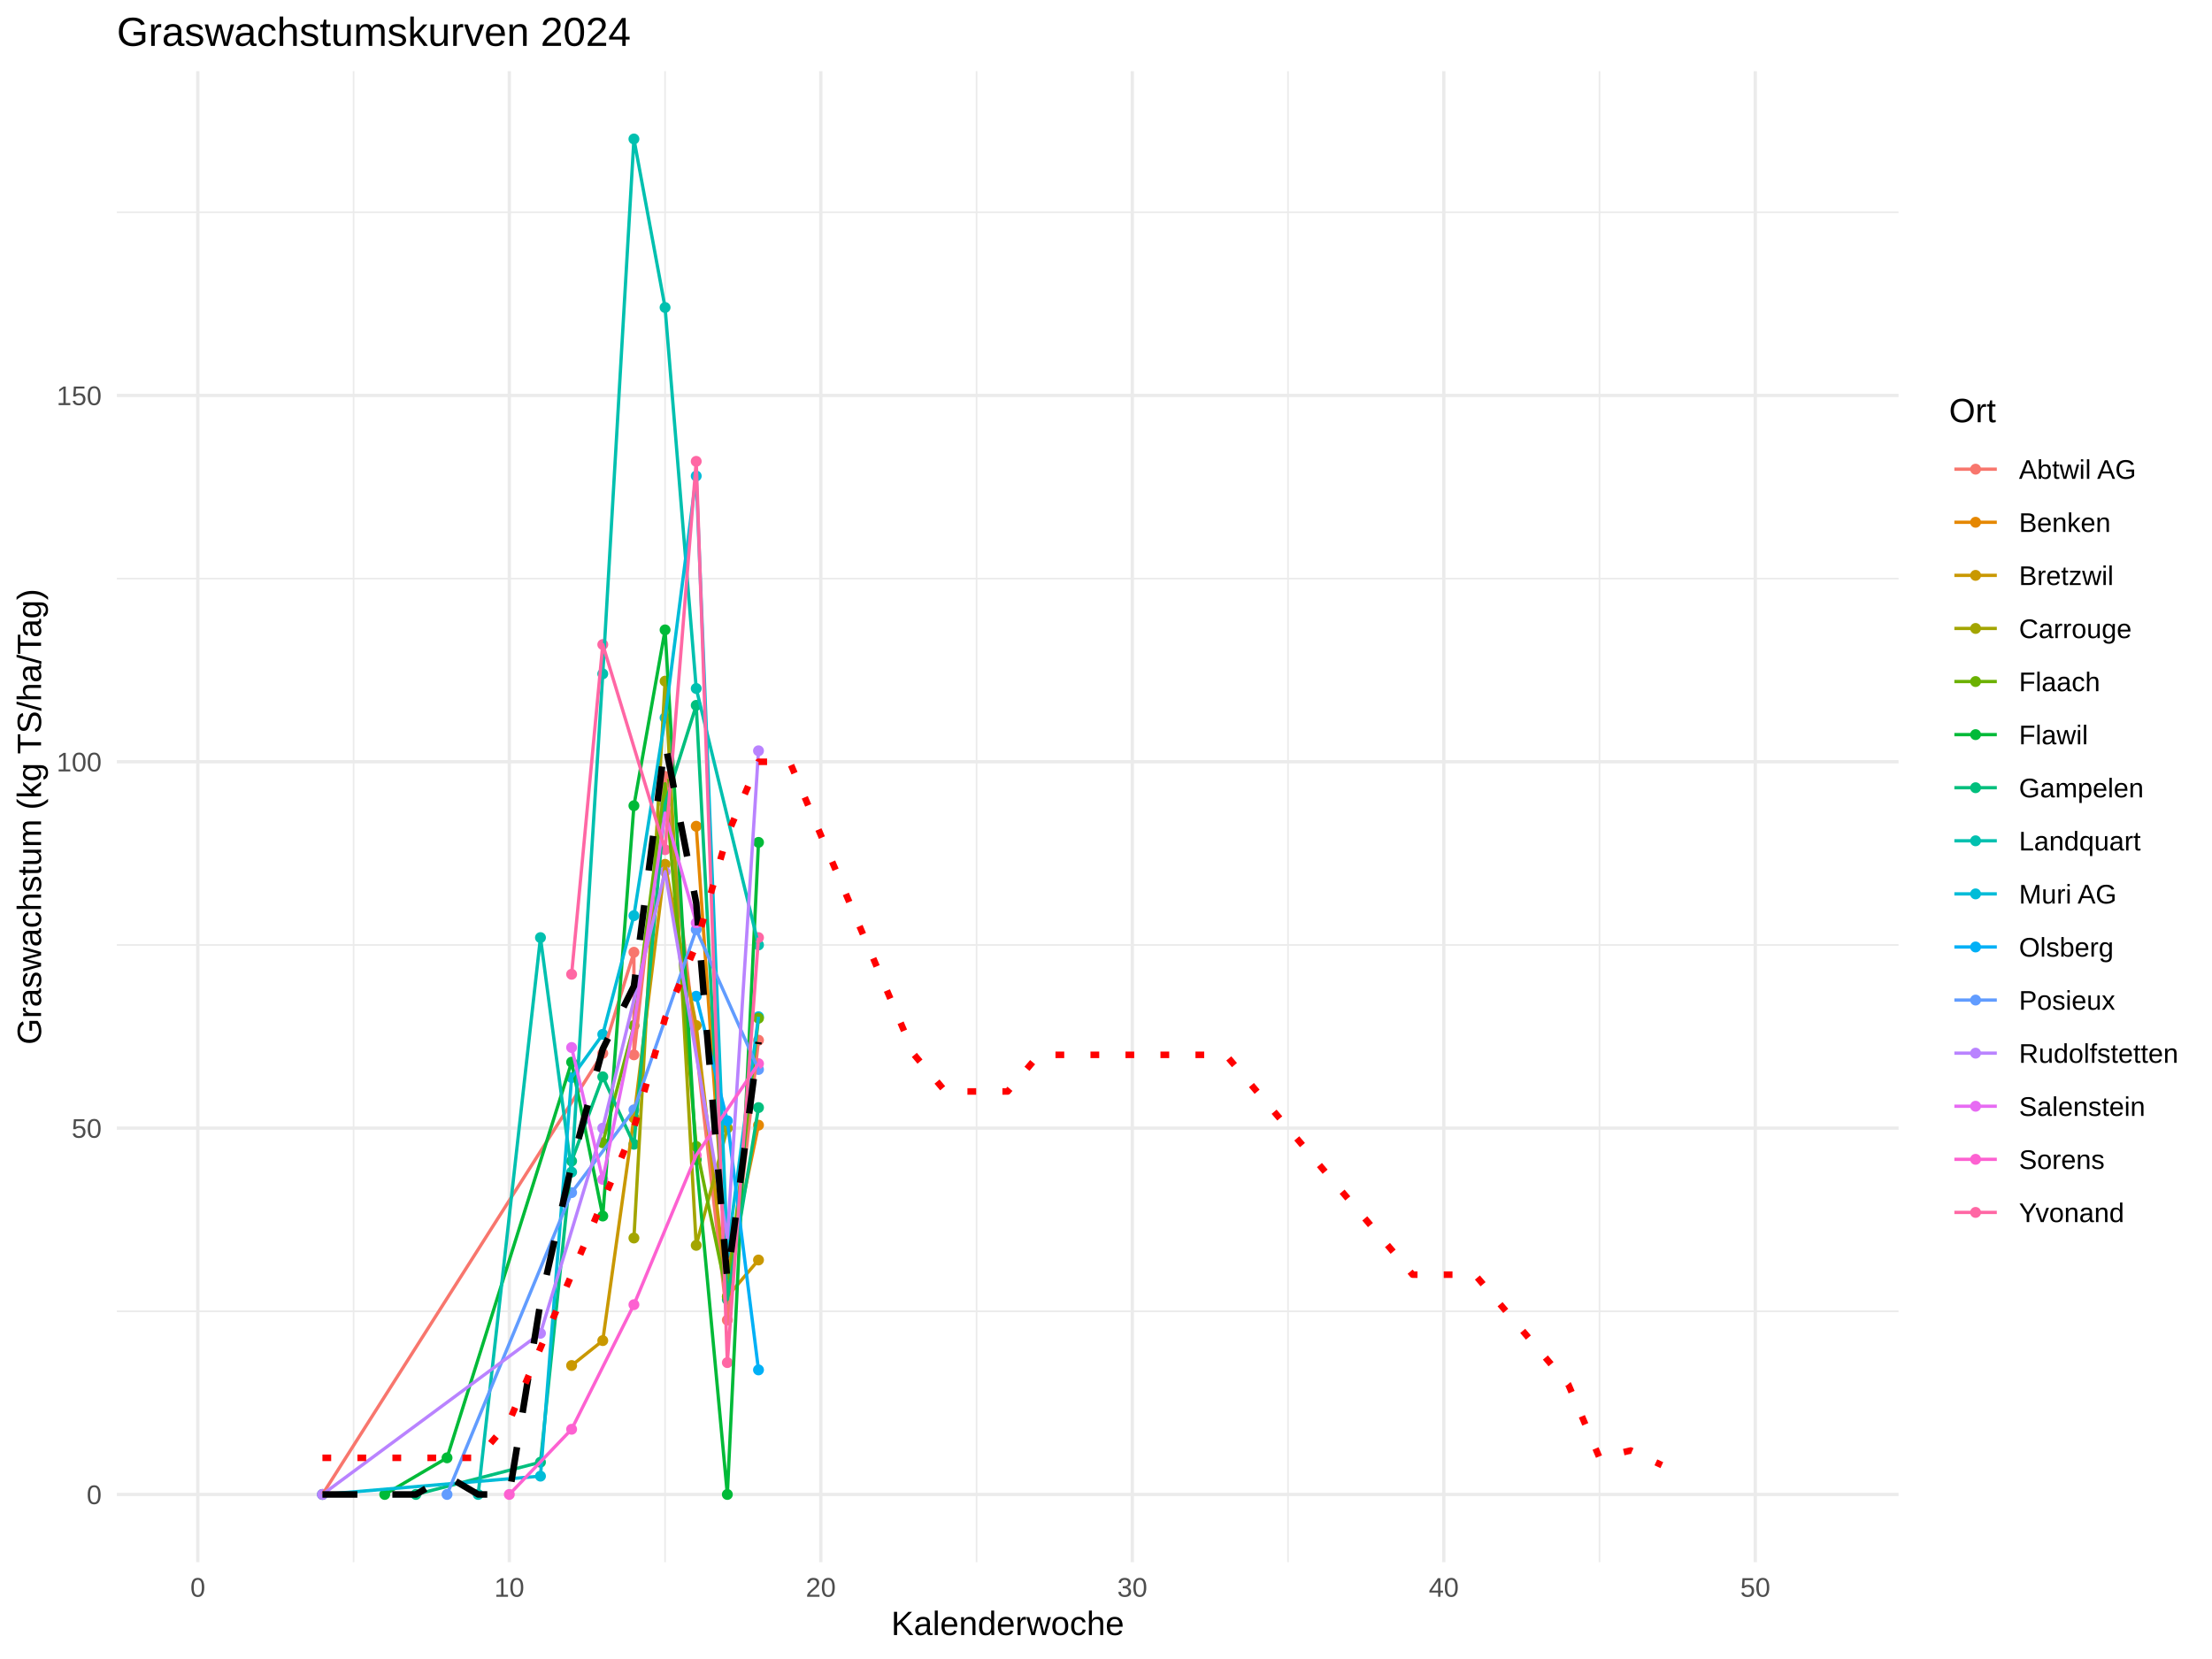
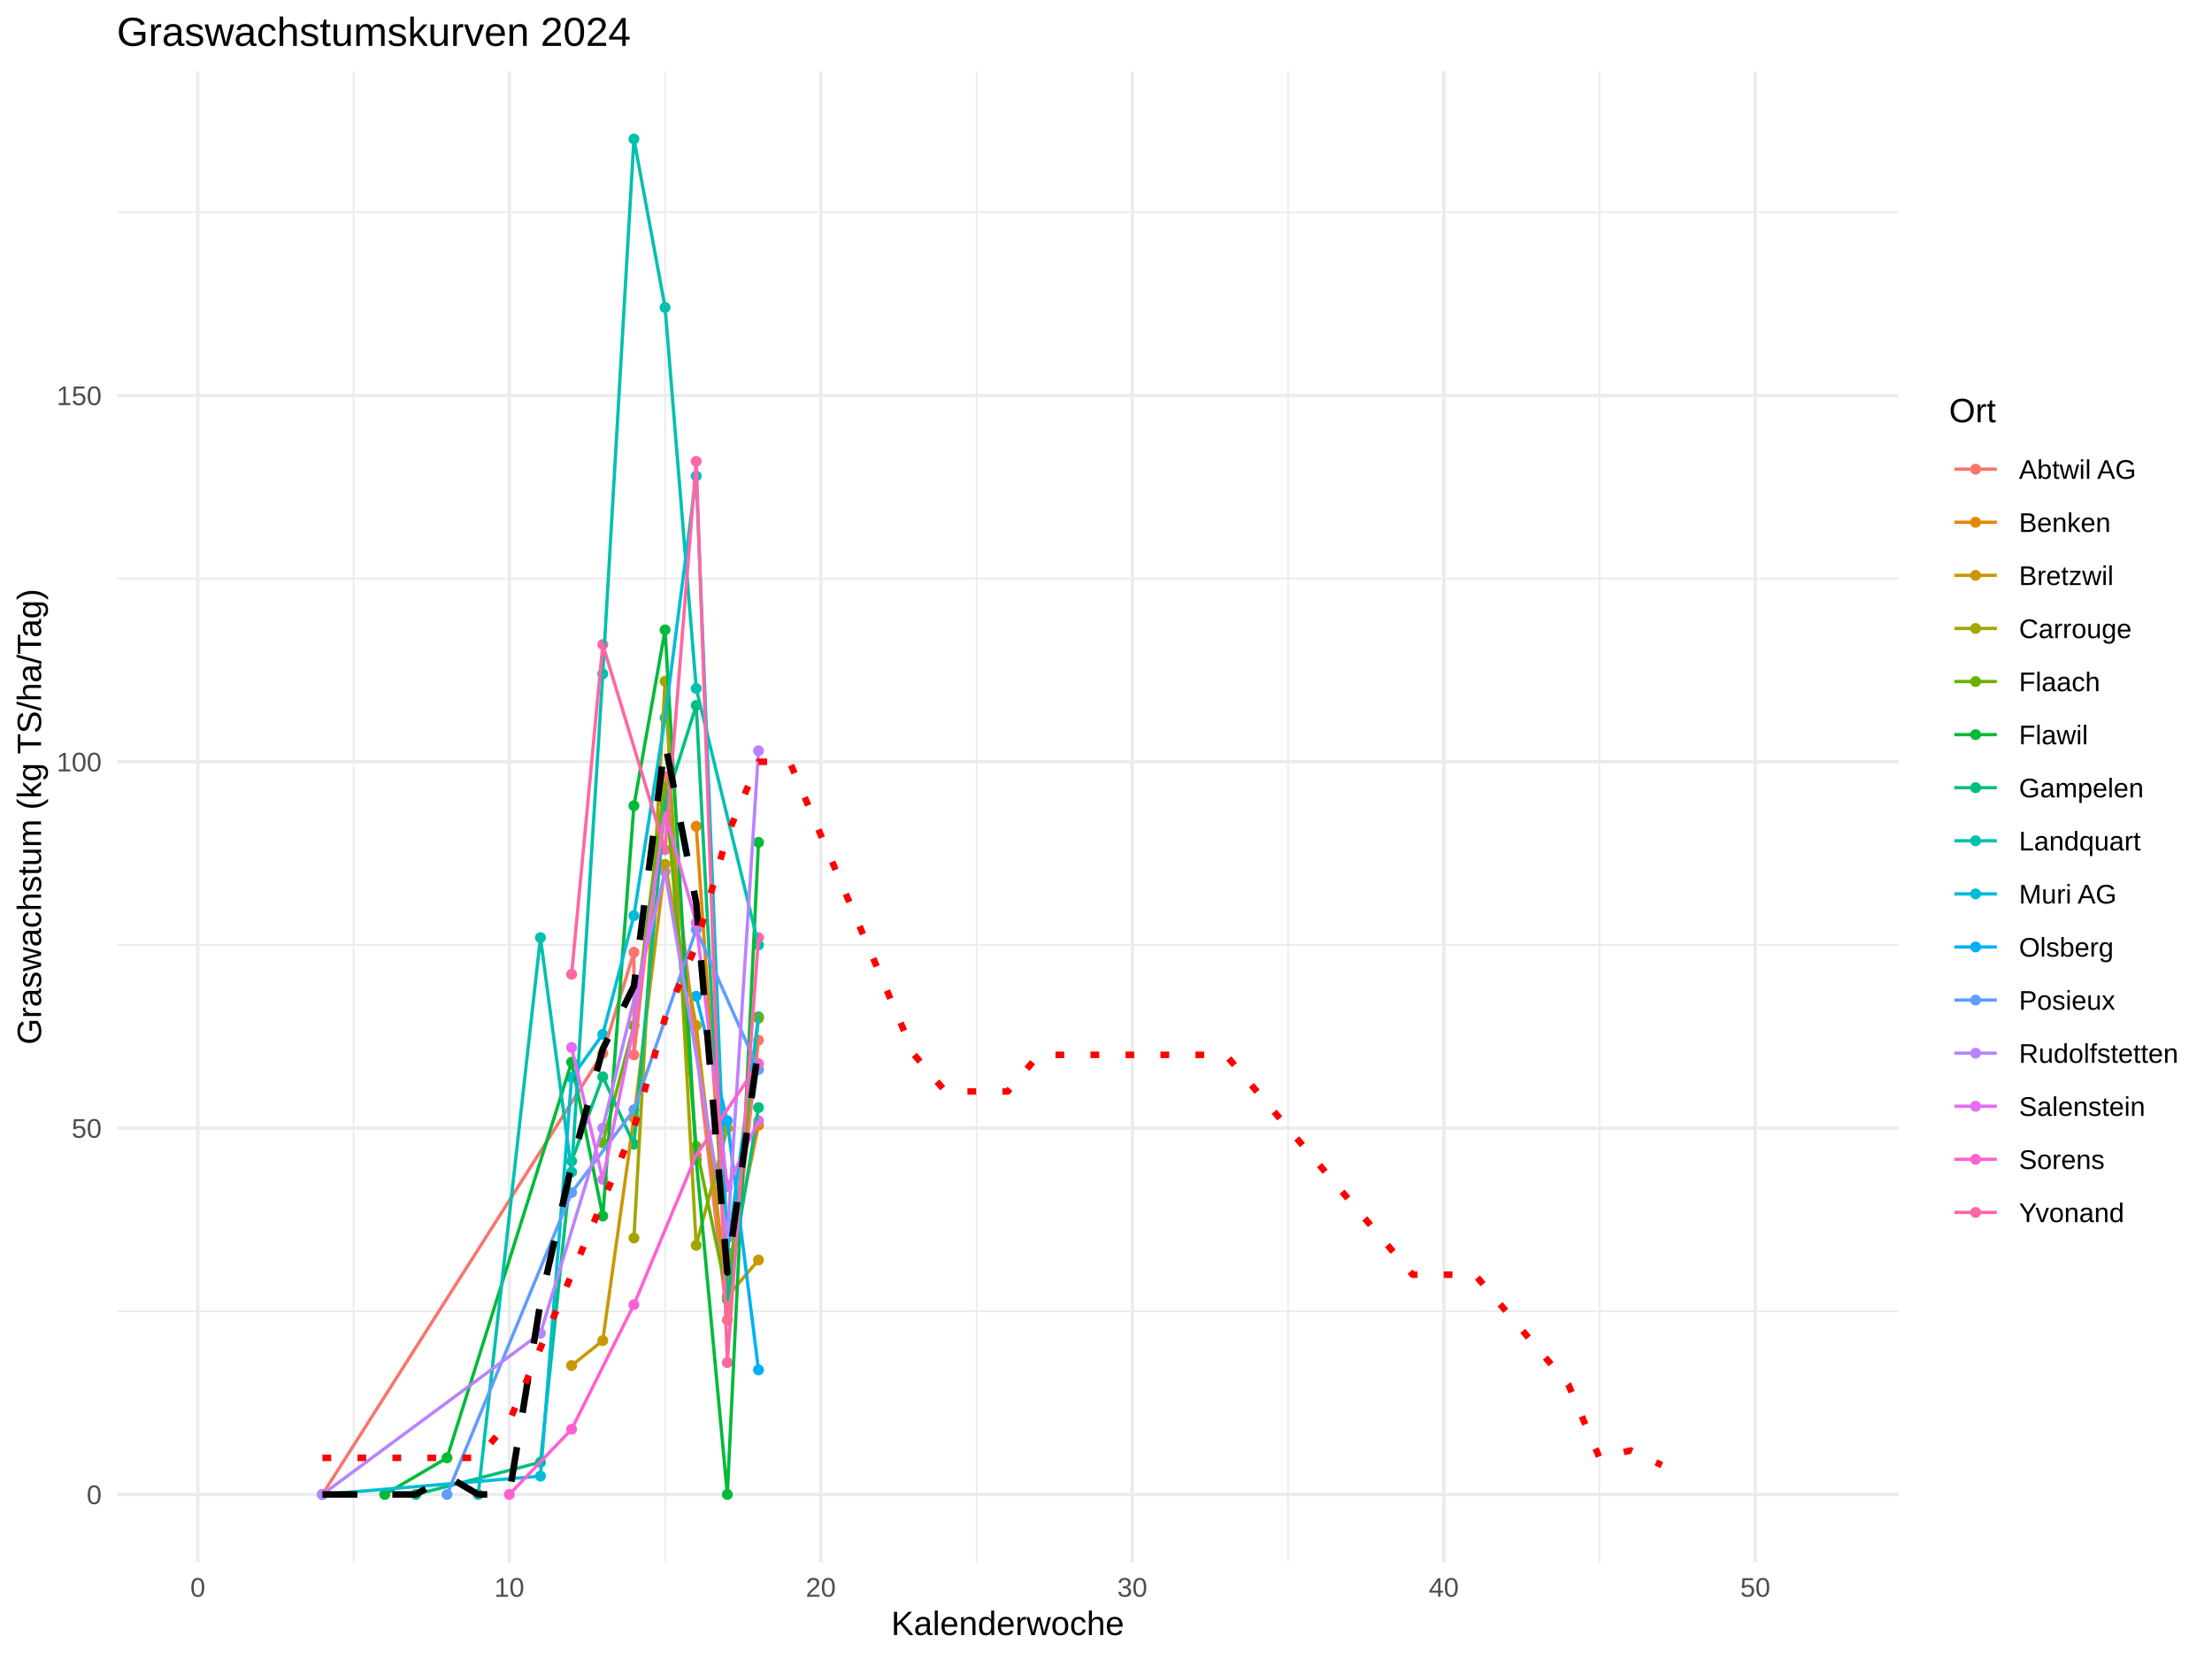
<svg xmlns="http://www.w3.org/2000/svg" class="svglite" width="720.00pt" height="540.00pt" viewBox="0 0 720.00 540.00">
  <defs>
    <style type="text/css">
    .svglite line, .svglite polyline, .svglite polygon, .svglite path, .svglite rect, .svglite circle {
      fill: none;
      stroke: #000000;
      stroke-linecap: round;
      stroke-linejoin: round;
      stroke-miterlimit: 10.00;
    }
    .svglite text {
      white-space: pre;
    }
  </style>
  </defs>
  <rect width="100%" height="100%" style="stroke: none; fill: none;" />
  <defs>
    <clipPath id="cpMC4wMHw3MjAuMDB8MC4wMHw1NDAuMDA=">
      <rect x="0.00" y="0.00" width="720.00" height="540.00" />
    </clipPath>
  </defs>
  <g clip-path="url(#cpMC4wMHw3MjAuMDB8MC4wMHw1NDAuMDA=)">
</g>
  <defs>
    <clipPath id="cpMzguMDN8NjE3Ljk3fDIzLjE4fDUwOC41MA==">
      <rect x="38.03" y="23.18" width="579.94" height="485.33" />
    </clipPath>
  </defs>
  <g clip-path="url(#cpMzguMDN8NjE3Ljk3fDIzLjE4fDUwOC41MA==)">
    <polyline points="38.03,426.82 617.97,426.82 " style="stroke-width: 0.53; stroke: #EBEBEB; stroke-linecap: butt;" />
    <polyline points="38.03,307.58 617.97,307.58 " style="stroke-width: 0.53; stroke: #EBEBEB; stroke-linecap: butt;" />
    <polyline points="38.03,188.33 617.97,188.33 " style="stroke-width: 0.53; stroke: #EBEBEB; stroke-linecap: butt;" />
    <polyline points="38.03,69.09 617.97,69.09 " style="stroke-width: 0.53; stroke: #EBEBEB; stroke-linecap: butt;" />
    <polyline points="115.09,508.50 115.09,23.18 " style="stroke-width: 0.53; stroke: #EBEBEB; stroke-linecap: butt;" />
    <polyline points="216.48,508.50 216.48,23.18 " style="stroke-width: 0.53; stroke: #EBEBEB; stroke-linecap: butt;" />
    <polyline points="317.87,508.50 317.87,23.18 " style="stroke-width: 0.53; stroke: #EBEBEB; stroke-linecap: butt;" />
    <polyline points="419.25,508.50 419.25,23.18 " style="stroke-width: 0.53; stroke: #EBEBEB; stroke-linecap: butt;" />
    <polyline points="520.64,508.50 520.64,23.18 " style="stroke-width: 0.53; stroke: #EBEBEB; stroke-linecap: butt;" />
    <polyline points="38.03,486.44 617.97,486.44 " style="stroke-width: 1.07; stroke: #EBEBEB; stroke-linecap: butt;" />
    <polyline points="38.03,367.20 617.97,367.20 " style="stroke-width: 1.07; stroke: #EBEBEB; stroke-linecap: butt;" />
    <polyline points="38.03,247.95 617.97,247.95 " style="stroke-width: 1.07; stroke: #EBEBEB; stroke-linecap: butt;" />
    <polyline points="38.03,128.71 617.97,128.71 " style="stroke-width: 1.07; stroke: #EBEBEB; stroke-linecap: butt;" />
    <polyline points="64.39,508.50 64.39,23.18 " style="stroke-width: 1.07; stroke: #EBEBEB; stroke-linecap: butt;" />
    <polyline points="165.78,508.50 165.78,23.18 " style="stroke-width: 1.07; stroke: #EBEBEB; stroke-linecap: butt;" />
    <polyline points="267.17,508.50 267.17,23.18 " style="stroke-width: 1.07; stroke: #EBEBEB; stroke-linecap: butt;" />
    <polyline points="368.56,508.50 368.56,23.18 " style="stroke-width: 1.07; stroke: #EBEBEB; stroke-linecap: butt;" />
    <polyline points="469.95,508.50 469.95,23.18 " style="stroke-width: 1.07; stroke: #EBEBEB; stroke-linecap: butt;" />
    <polyline points="571.34,508.50 571.34,23.18 " style="stroke-width: 1.07; stroke: #EBEBEB; stroke-linecap: butt;" />
    <circle cx="206.34" cy="309.96" r="1.42" style="stroke-width: 0.71; stroke: #F8766D; fill: #F8766D;" />
    <circle cx="196.20" cy="342.87" r="1.42" style="stroke-width: 0.71; stroke: #F8766D; fill: #F8766D;" />
    <circle cx="216.48" cy="252.72" r="1.42" style="stroke-width: 0.71; stroke: #F8766D; fill: #F8766D;" />
    <circle cx="236.75" cy="429.68" r="1.42" style="stroke-width: 0.71; stroke: #F8766D; fill: #F8766D;" />
    <circle cx="104.95" cy="486.44" r="1.42" style="stroke-width: 0.71; stroke: #F8766D; fill: #F8766D;" />
    <circle cx="206.34" cy="343.35" r="1.42" style="stroke-width: 0.71; stroke: #F8766D; fill: #F8766D;" />
    <circle cx="246.89" cy="338.58" r="1.42" style="stroke-width: 0.71; stroke: #F8766D; fill: #F8766D;" />
    <circle cx="226.62" cy="268.94" r="1.42" style="stroke-width: 0.71; stroke: #E58700; fill: #E58700;" />
    <circle cx="246.89" cy="366.24" r="1.42" style="stroke-width: 0.71; stroke: #E58700; fill: #E58700;" />
    <circle cx="236.75" cy="414.66" r="1.42" style="stroke-width: 0.71; stroke: #E58700; fill: #E58700;" />
    <circle cx="236.75" cy="422.05" r="1.42" style="stroke-width: 0.71; stroke: #C99800; fill: #C99800;" />
    <circle cx="206.34" cy="363.86" r="1.42" style="stroke-width: 0.71; stroke: #C99800; fill: #C99800;" />
    <circle cx="246.89" cy="410.13" r="1.42" style="stroke-width: 0.71; stroke: #C99800; fill: #C99800;" />
    <circle cx="226.62" cy="333.81" r="1.42" style="stroke-width: 0.71; stroke: #C99800; fill: #C99800;" />
    <circle cx="216.48" cy="281.34" r="1.42" style="stroke-width: 0.71; stroke: #C99800; fill: #C99800;" />
    <circle cx="186.06" cy="444.47" r="1.42" style="stroke-width: 0.71; stroke: #C99800; fill: #C99800;" />
    <circle cx="196.20" cy="436.36" r="1.42" style="stroke-width: 0.71; stroke: #C99800; fill: #C99800;" />
    <circle cx="226.62" cy="405.36" r="1.42" style="stroke-width: 0.71; stroke: #A3A500; fill: #A3A500;" />
    <circle cx="216.48" cy="221.72" r="1.42" style="stroke-width: 0.71; stroke: #A3A500; fill: #A3A500;" />
    <circle cx="236.75" cy="367.20" r="1.42" style="stroke-width: 0.71; stroke: #A3A500; fill: #A3A500;" />
    <circle cx="206.34" cy="402.97" r="1.42" style="stroke-width: 0.71; stroke: #A3A500; fill: #A3A500;" />
    <circle cx="226.62" cy="377.45" r="1.42" style="stroke-width: 0.71; stroke: #00BA38; fill: #00BA38;" />
    <circle cx="216.48" cy="205.03" r="1.42" style="stroke-width: 0.71; stroke: #00BA38; fill: #00BA38;" />
+     <circle cx="236.75" cy="486.44" r="1.42" style="stroke-width: 0.71; stroke: #00BA38; fill: #00BA38;" />
    <circle cx="196.20" cy="395.82" r="1.42" style="stroke-width: 0.71; stroke: #00BA38; fill: #00BA38;" />
-     <circle cx="236.75" cy="486.44" r="1.42" style="stroke-width: 0.71; stroke: #00BA38; fill: #00BA38;" />
-     <circle cx="125.23" cy="486.44" r="1.42" style="stroke-width: 0.71; stroke: #00BA38; fill: #00BA38;" />
    <circle cx="145.51" cy="474.52" r="1.42" style="stroke-width: 0.71; stroke: #00BA38; fill: #00BA38;" />
    <circle cx="186.06" cy="345.73" r="1.42" style="stroke-width: 0.71; stroke: #00BA38; fill: #00BA38;" />
+     <circle cx="125.23" cy="486.44" r="1.42" style="stroke-width: 0.71; stroke: #00BA38; fill: #00BA38;" />
+     <circle cx="206.34" cy="262.26" r="1.42" style="stroke-width: 0.71; stroke: #00BA38; fill: #00BA38;" />
    <circle cx="246.89" cy="274.19" r="1.42" style="stroke-width: 0.71; stroke: #00BA38; fill: #00BA38;" />
-     <circle cx="206.34" cy="262.26" r="1.42" style="stroke-width: 0.71; stroke: #00BA38; fill: #00BA38;" />
    <circle cx="236.75" cy="423.01" r="1.42" style="stroke-width: 0.71; stroke: #00BF7D; fill: #00BF7D;" />
    <circle cx="175.92" cy="475.95" r="1.42" style="stroke-width: 0.71; stroke: #00BF7D; fill: #00BF7D;" />
    <circle cx="186.06" cy="377.93" r="1.42" style="stroke-width: 0.71; stroke: #00BF7D; fill: #00BF7D;" />
    <circle cx="216.48" cy="261.79" r="1.42" style="stroke-width: 0.71; stroke: #00BF7D; fill: #00BF7D;" />
    <circle cx="206.34" cy="372.45" r="1.42" style="stroke-width: 0.71; stroke: #00BF7D; fill: #00BF7D;" />
    <circle cx="135.37" cy="486.44" r="1.42" style="stroke-width: 0.71; stroke: #00BF7D; fill: #00BF7D;" />
    <circle cx="196.20" cy="350.50" r="1.42" style="stroke-width: 0.71; stroke: #00BF7D; fill: #00BF7D;" />
    <circle cx="226.62" cy="229.59" r="1.42" style="stroke-width: 0.71; stroke: #00BF7D; fill: #00BF7D;" />
    <circle cx="246.89" cy="360.52" r="1.42" style="stroke-width: 0.71; stroke: #00BF7D; fill: #00BF7D;" />
    <circle cx="175.92" cy="305.19" r="1.42" style="stroke-width: 0.71; stroke: #00C0AF; fill: #00C0AF;" />
    <circle cx="155.64" cy="486.44" r="1.42" style="stroke-width: 0.71; stroke: #00C0AF; fill: #00C0AF;" />
    <circle cx="216.48" cy="100.09" r="1.42" style="stroke-width: 0.71; stroke: #00C0AF; fill: #00C0AF;" />
+     <circle cx="226.62" cy="224.10" r="1.42" style="stroke-width: 0.71; stroke: #00C0AF; fill: #00C0AF;" />
+     <circle cx="186.06" cy="381.51" r="1.42" style="stroke-width: 0.71; stroke: #00C0AF; fill: #00C0AF;" />
    <circle cx="206.34" cy="45.24" r="1.42" style="stroke-width: 0.71; stroke: #00C0AF; fill: #00C0AF;" />
    <circle cx="196.20" cy="219.34" r="1.42" style="stroke-width: 0.71; stroke: #00C0AF; fill: #00C0AF;" />
-     <circle cx="226.62" cy="224.10" r="1.42" style="stroke-width: 0.71; stroke: #00C0AF; fill: #00C0AF;" />
-     <circle cx="186.06" cy="381.51" r="1.42" style="stroke-width: 0.71; stroke: #00C0AF; fill: #00C0AF;" />
    <circle cx="246.89" cy="307.58" r="1.42" style="stroke-width: 0.71; stroke: #00C0AF; fill: #00C0AF;" />
    <circle cx="226.62" cy="154.94" r="1.42" style="stroke-width: 0.71; stroke: #00BCD8; fill: #00BCD8;" />
    <circle cx="104.95" cy="486.44" r="1.42" style="stroke-width: 0.71; stroke: #00BCD8; fill: #00BCD8;" />
    <circle cx="186.06" cy="350.74" r="1.42" style="stroke-width: 0.71; stroke: #00BCD8; fill: #00BCD8;" />
    <circle cx="196.20" cy="336.67" r="1.42" style="stroke-width: 0.71; stroke: #00BCD8; fill: #00BCD8;" />
    <circle cx="236.75" cy="407.74" r="1.42" style="stroke-width: 0.71; stroke: #00BCD8; fill: #00BCD8;" />
    <circle cx="206.34" cy="298.04" r="1.42" style="stroke-width: 0.71; stroke: #00BCD8; fill: #00BCD8;" />
    <circle cx="246.89" cy="330.95" r="1.42" style="stroke-width: 0.71; stroke: #00BCD8; fill: #00BCD8;" />
    <circle cx="175.92" cy="480.48" r="1.42" style="stroke-width: 0.71; stroke: #00BCD8; fill: #00BCD8;" />
    <circle cx="216.48" cy="233.64" r="1.42" style="stroke-width: 0.71; stroke: #00BCD8; fill: #00BCD8;" />
-     <circle cx="246.89" cy="445.90" r="1.42" style="stroke-width: 0.71; stroke: #00B0F6; fill: #00B0F6;" />
    <circle cx="236.75" cy="364.81" r="1.42" style="stroke-width: 0.71; stroke: #00B0F6; fill: #00B0F6;" />
    <circle cx="226.62" cy="324.27" r="1.42" style="stroke-width: 0.71; stroke: #00B0F6; fill: #00B0F6;" />
+     <circle cx="246.89" cy="445.90" r="1.42" style="stroke-width: 0.71; stroke: #00B0F6; fill: #00B0F6;" />
    <circle cx="246.89" cy="348.12" r="1.42" style="stroke-width: 0.71; stroke: #619CFF; fill: #619CFF;" />
    <circle cx="186.06" cy="388.19" r="1.42" style="stroke-width: 0.71; stroke: #619CFF; fill: #619CFF;" />
    <circle cx="226.62" cy="302.57" r="1.42" style="stroke-width: 0.71; stroke: #619CFF; fill: #619CFF;" />
    <circle cx="206.34" cy="361.24" r="1.42" style="stroke-width: 0.71; stroke: #619CFF; fill: #619CFF;" />
    <circle cx="145.51" cy="486.44" r="1.42" style="stroke-width: 0.71; stroke: #619CFF; fill: #619CFF;" />
    <circle cx="216.48" cy="283.73" r="1.42" style="stroke-width: 0.71; stroke: #B983FF; fill: #B983FF;" />
    <circle cx="196.20" cy="367.20" r="1.42" style="stroke-width: 0.71; stroke: #B983FF; fill: #B983FF;" />
    <circle cx="104.95" cy="486.44" r="1.42" style="stroke-width: 0.71; stroke: #B983FF; fill: #B983FF;" />
    <circle cx="236.75" cy="402.97" r="1.42" style="stroke-width: 0.71; stroke: #B983FF; fill: #B983FF;" />
    <circle cx="246.89" cy="244.38" r="1.42" style="stroke-width: 0.71; stroke: #B983FF; fill: #B983FF;" />
    <circle cx="175.92" cy="433.98" r="1.42" style="stroke-width: 0.71; stroke: #B983FF; fill: #B983FF;" />
    <circle cx="206.34" cy="333.81" r="1.42" style="stroke-width: 0.71; stroke: #E76BF3; fill: #E76BF3;" />
    <circle cx="216.48" cy="264.65" r="1.42" style="stroke-width: 0.71; stroke: #E76BF3; fill: #E76BF3;" />
+     <circle cx="246.89" cy="364.81" r="1.42" style="stroke-width: 0.71; stroke: #E76BF3; fill: #E76BF3;" />
    <circle cx="226.62" cy="300.42" r="1.42" style="stroke-width: 0.71; stroke: #E76BF3; fill: #E76BF3;" />
    <circle cx="186.06" cy="340.96" r="1.42" style="stroke-width: 0.71; stroke: #E76BF3; fill: #E76BF3;" />
    <circle cx="216.48" cy="264.65" r="1.42" style="stroke-width: 0.71; stroke: #E76BF3; fill: #E76BF3;" />
+     <circle cx="236.75" cy="386.28" r="1.42" style="stroke-width: 0.71; stroke: #E76BF3; fill: #E76BF3;" />
    <circle cx="196.20" cy="383.89" r="1.42" style="stroke-width: 0.71; stroke: #E76BF3; fill: #E76BF3;" />
    <circle cx="246.89" cy="346.21" r="1.42" style="stroke-width: 0.71; stroke: #FD61D1; fill: #FD61D1;" />
    <circle cx="226.62" cy="376.02" r="1.42" style="stroke-width: 0.71; stroke: #FD61D1; fill: #FD61D1;" />
    <circle cx="165.78" cy="486.44" r="1.42" style="stroke-width: 0.71; stroke: #FD61D1; fill: #FD61D1;" />
    <circle cx="186.06" cy="465.22" r="1.42" style="stroke-width: 0.71; stroke: #FD61D1; fill: #FD61D1;" />
    <circle cx="206.34" cy="424.67" r="1.42" style="stroke-width: 0.71; stroke: #FD61D1; fill: #FD61D1;" />
    <circle cx="246.89" cy="331.43" r="1.42" style="stroke-width: 0.71; stroke: #6BB100; fill: #6BB100;" />
    <circle cx="196.20" cy="371.97" r="1.42" style="stroke-width: 0.71; stroke: #6BB100; fill: #6BB100;" />
    <circle cx="206.34" cy="333.81" r="1.42" style="stroke-width: 0.71; stroke: #6BB100; fill: #6BB100;" />
    <circle cx="236.75" cy="422.05" r="1.42" style="stroke-width: 0.71; stroke: #6BB100; fill: #6BB100;" />
    <circle cx="226.62" cy="373.16" r="1.42" style="stroke-width: 0.71; stroke: #6BB100; fill: #6BB100;" />
    <circle cx="216.48" cy="255.11" r="1.42" style="stroke-width: 0.71; stroke: #6BB100; fill: #6BB100;" />
    <circle cx="226.62" cy="150.17" r="1.42" style="stroke-width: 0.71; stroke: #FF67A4; fill: #FF67A4;" />
    <circle cx="186.06" cy="317.12" r="1.42" style="stroke-width: 0.71; stroke: #FF67A4; fill: #FF67A4;" />
    <circle cx="196.20" cy="209.80" r="1.42" style="stroke-width: 0.71; stroke: #FF67A4; fill: #FF67A4;" />
    <circle cx="216.48" cy="276.57" r="1.42" style="stroke-width: 0.71; stroke: #FF67A4; fill: #FF67A4;" />
    <circle cx="236.75" cy="443.52" r="1.42" style="stroke-width: 0.71; stroke: #FF67A4; fill: #FF67A4;" />
    <circle cx="246.89" cy="305.19" r="1.42" style="stroke-width: 0.71; stroke: #FF67A4; fill: #FF67A4;" />
    <polyline points="104.95,486.44 196.20,342.87 206.34,309.96 206.34,343.35 216.48,252.72 236.75,429.68 246.89,338.58 " style="stroke-width: 1.07; stroke: #F8766D; stroke-linecap: butt;" />
    <polyline points="226.62,268.94 236.75,414.66 246.89,366.24 " style="stroke-width: 1.07; stroke: #E58700; stroke-linecap: butt;" />
    <polyline points="186.06,444.47 196.20,436.36 206.34,363.86 216.48,281.34 226.62,333.81 236.75,422.05 246.89,410.13 " style="stroke-width: 1.07; stroke: #C99800; stroke-linecap: butt;" />
    <polyline points="206.34,402.97 216.48,221.72 226.62,405.36 236.75,367.20 " style="stroke-width: 1.07; stroke: #A3A500; stroke-linecap: butt;" />
    <polyline points="196.20,371.97 206.34,333.81 216.48,255.11 226.62,373.16 236.75,422.05 246.89,331.43 " style="stroke-width: 1.07; stroke: #6BB100; stroke-linecap: butt;" />
    <polyline points="125.23,486.44 145.51,474.52 186.06,345.73 196.20,395.82 206.34,262.26 216.48,205.03 226.62,377.45 236.75,486.44 246.89,274.19 " style="stroke-width: 1.07; stroke: #00BA38; stroke-linecap: butt;" />
    <polyline points="135.37,486.44 175.92,475.95 186.06,377.93 196.20,350.50 206.34,372.45 216.48,261.79 226.62,229.59 236.75,423.01 246.89,360.52 " style="stroke-width: 1.07; stroke: #00BF7D; stroke-linecap: butt;" />
    <polyline points="155.64,486.44 175.92,305.19 186.06,381.51 196.20,219.34 206.34,45.24 216.48,100.09 226.62,224.10 246.89,307.58 " style="stroke-width: 1.07; stroke: #00C0AF; stroke-linecap: butt;" />
    <polyline points="104.95,486.44 175.92,480.48 186.06,350.74 196.20,336.67 206.34,298.04 216.48,233.64 226.62,154.94 236.75,407.74 246.89,330.95 " style="stroke-width: 1.07; stroke: #00BCD8; stroke-linecap: butt;" />
    <polyline points="226.62,324.27 236.75,364.81 246.89,445.90 " style="stroke-width: 1.07; stroke: #00B0F6; stroke-linecap: butt;" />
    <polyline points="145.51,486.44 186.06,388.19 206.34,361.24 226.62,302.57 246.89,348.12 " style="stroke-width: 1.07; stroke: #619CFF; stroke-linecap: butt;" />
    <polyline points="104.95,486.44 175.92,433.98 196.20,367.20 216.48,283.73 236.75,402.97 246.89,244.38 " style="stroke-width: 1.07; stroke: #B983FF; stroke-linecap: butt;" />
-     <polyline points="186.06,340.96 196.20,383.89 206.34,333.81 216.48,264.65 216.48,264.65 226.62,300.42 " style="stroke-width: 1.07; stroke: #E76BF3; stroke-linecap: butt;" />
+     <polyline points="186.06,340.96 196.20,383.89 206.34,333.81 216.48,264.65 216.48,264.65 226.62,300.42 236.75,386.28 246.89,364.81 " style="stroke-width: 1.07; stroke: #E76BF3; stroke-linecap: butt;" />
    <polyline points="165.78,486.44 186.06,465.22 206.34,424.67 226.62,376.02 246.89,346.21 " style="stroke-width: 1.07; stroke: #FD61D1; stroke-linecap: butt;" />
    <polyline points="186.06,317.12 196.20,209.80 216.48,276.57 226.62,150.17 236.75,443.52 246.89,305.19 " style="stroke-width: 1.07; stroke: #FF67A4; stroke-linecap: butt;" />
-     <polyline points="104.95,486.44 125.23,486.44 135.37,486.44 145.51,480.48 155.64,486.44 165.78,486.44 175.92,423.90 186.06,379.10 196.20,341.44 206.34,320.97 216.48,241.75 226.62,293.91 236.75,416.74 246.89,339.19 " style="stroke-width: 2.13; stroke-dasharray: 11.38,11.38; stroke-linecap: butt;" />
+     <polyline points="104.95,486.44 125.23,486.44 135.37,486.44 145.51,480.48 155.64,486.44 165.78,486.44 175.92,423.90 186.06,379.10 196.20,341.44 206.34,320.97 216.48,241.75 226.62,293.91 236.75,414.20 246.89,341.02 " style="stroke-width: 2.13; stroke-dasharray: 11.38,11.38; stroke-linecap: butt;" />
    <polyline points="104.95,474.52 115.09,474.52 125.23,474.52 135.37,474.52 145.51,474.52 155.64,474.52 165.78,462.59 175.92,438.75 186.06,414.90 196.20,391.05 206.34,367.20 216.48,331.43 226.62,307.58 236.75,271.80 246.89,247.95 257.03,247.95 267.17,271.80 277.31,295.65 287.45,319.50 297.59,343.35 307.73,355.27 317.87,355.27 328.00,355.27 338.14,343.35 348.28,343.35 358.42,343.35 368.56,343.35 378.70,343.35 388.84,343.35 398.98,343.35 409.11,355.27 419.25,367.20 429.39,379.12 439.53,391.05 449.67,402.97 459.81,414.90 469.95,414.90 480.09,414.90 490.23,426.82 500.36,438.75 510.50,450.67 520.64,474.52 530.78,472.13 540.92,476.90 " style="stroke-width: 2.13; stroke: #FF0000; stroke-dasharray: 2.85,8.54; stroke-linecap: butt;" />
  </g>
  <g clip-path="url(#cpMC4wMHw3MjAuMDB8MC4wMHw1NDAuMDA=)">
    <text x="33.10" y="489.59" text-anchor="end" style="font-size: 8.80px;fill: #4D4D4D; font-family: &quot;Arial&quot;;" textLength="4.90px" lengthAdjust="spacingAndGlyphs">0</text>
    <text x="33.10" y="370.35" text-anchor="end" style="font-size: 8.80px;fill: #4D4D4D; font-family: &quot;Arial&quot;;" textLength="9.79px" lengthAdjust="spacingAndGlyphs">50</text>
    <text x="33.10" y="251.10" text-anchor="end" style="font-size: 8.80px;fill: #4D4D4D; font-family: &quot;Arial&quot;;" textLength="14.69px" lengthAdjust="spacingAndGlyphs">100</text>
    <text x="33.10" y="131.86" text-anchor="end" style="font-size: 8.80px;fill: #4D4D4D; font-family: &quot;Arial&quot;;" textLength="14.69px" lengthAdjust="spacingAndGlyphs">150</text>
    <text x="64.39" y="519.74" text-anchor="middle" style="font-size: 8.80px;fill: #4D4D4D; font-family: &quot;Arial&quot;;" textLength="4.90px" lengthAdjust="spacingAndGlyphs">0</text>
    <text x="165.78" y="519.74" text-anchor="middle" style="font-size: 8.80px;fill: #4D4D4D; font-family: &quot;Arial&quot;;" textLength="9.79px" lengthAdjust="spacingAndGlyphs">10</text>
    <text x="267.17" y="519.74" text-anchor="middle" style="font-size: 8.80px;fill: #4D4D4D; font-family: &quot;Arial&quot;;" textLength="9.79px" lengthAdjust="spacingAndGlyphs">20</text>
    <text x="368.56" y="519.74" text-anchor="middle" style="font-size: 8.80px;fill: #4D4D4D; font-family: &quot;Arial&quot;;" textLength="9.79px" lengthAdjust="spacingAndGlyphs">30</text>
    <text x="469.95" y="519.74" text-anchor="middle" style="font-size: 8.80px;fill: #4D4D4D; font-family: &quot;Arial&quot;;" textLength="9.79px" lengthAdjust="spacingAndGlyphs">40</text>
    <text x="571.34" y="519.74" text-anchor="middle" style="font-size: 8.80px;fill: #4D4D4D; font-family: &quot;Arial&quot;;" textLength="9.79px" lengthAdjust="spacingAndGlyphs">50</text>
    <text x="328.00" y="532.20" text-anchor="middle" style="font-size: 11.00px; font-family: &quot;Arial&quot;;" textLength="75.84px" lengthAdjust="spacingAndGlyphs">Kalenderwoche</text>
    <text transform="translate(13.36,265.84) rotate(-90)" text-anchor="middle" style="font-size: 11.00px; font-family: &quot;Arial&quot;;" textLength="148.40px" lengthAdjust="spacingAndGlyphs">Graswachstum (kg TS/ha/Tag)</text>
    <text x="634.41" y="137.44" style="font-size: 11.00px; font-family: &quot;Arial&quot;;" textLength="15.29px" lengthAdjust="spacingAndGlyphs">Ort</text>
    <circle cx="643.05" cy="152.72" r="1.42" style="stroke-width: 0.71; stroke: #F8766D; fill: #F8766D;" />
    <line x1="636.14" y1="152.72" x2="649.96" y2="152.72" style="stroke-width: 1.07; stroke: #F8766D; stroke-linecap: butt;" />
    <circle cx="643.05" cy="170.00" r="1.42" style="stroke-width: 0.71; stroke: #E58700; fill: #E58700;" />
    <line x1="636.14" y1="170.00" x2="649.96" y2="170.00" style="stroke-width: 1.07; stroke: #E58700; stroke-linecap: butt;" />
    <circle cx="643.05" cy="187.28" r="1.42" style="stroke-width: 0.71; stroke: #C99800; fill: #C99800;" />
    <line x1="636.14" y1="187.28" x2="649.96" y2="187.28" style="stroke-width: 1.07; stroke: #C99800; stroke-linecap: butt;" />
    <circle cx="643.05" cy="204.56" r="1.42" style="stroke-width: 0.71; stroke: #A3A500; fill: #A3A500;" />
    <line x1="636.14" y1="204.56" x2="649.96" y2="204.56" style="stroke-width: 1.07; stroke: #A3A500; stroke-linecap: butt;" />
    <circle cx="643.05" cy="221.84" r="1.42" style="stroke-width: 0.71; stroke: #6BB100; fill: #6BB100;" />
    <line x1="636.14" y1="221.84" x2="649.96" y2="221.84" style="stroke-width: 1.07; stroke: #6BB100; stroke-linecap: butt;" />
    <circle cx="643.05" cy="239.12" r="1.42" style="stroke-width: 0.71; stroke: #00BA38; fill: #00BA38;" />
    <line x1="636.14" y1="239.12" x2="649.96" y2="239.12" style="stroke-width: 1.07; stroke: #00BA38; stroke-linecap: butt;" />
    <circle cx="643.05" cy="256.40" r="1.42" style="stroke-width: 0.71; stroke: #00BF7D; fill: #00BF7D;" />
    <line x1="636.14" y1="256.40" x2="649.96" y2="256.40" style="stroke-width: 1.07; stroke: #00BF7D; stroke-linecap: butt;" />
    <circle cx="643.05" cy="273.68" r="1.42" style="stroke-width: 0.71; stroke: #00C0AF; fill: #00C0AF;" />
    <line x1="636.14" y1="273.68" x2="649.96" y2="273.68" style="stroke-width: 1.07; stroke: #00C0AF; stroke-linecap: butt;" />
    <circle cx="643.05" cy="290.96" r="1.42" style="stroke-width: 0.71; stroke: #00BCD8; fill: #00BCD8;" />
    <line x1="636.14" y1="290.96" x2="649.96" y2="290.96" style="stroke-width: 1.07; stroke: #00BCD8; stroke-linecap: butt;" />
    <circle cx="643.05" cy="308.24" r="1.42" style="stroke-width: 0.71; stroke: #00B0F6; fill: #00B0F6;" />
    <line x1="636.14" y1="308.24" x2="649.96" y2="308.24" style="stroke-width: 1.07; stroke: #00B0F6; stroke-linecap: butt;" />
    <circle cx="643.05" cy="325.52" r="1.42" style="stroke-width: 0.71; stroke: #619CFF; fill: #619CFF;" />
    <line x1="636.14" y1="325.52" x2="649.96" y2="325.52" style="stroke-width: 1.07; stroke: #619CFF; stroke-linecap: butt;" />
    <circle cx="643.05" cy="342.80" r="1.42" style="stroke-width: 0.71; stroke: #B983FF; fill: #B983FF;" />
    <line x1="636.14" y1="342.80" x2="649.96" y2="342.80" style="stroke-width: 1.07; stroke: #B983FF; stroke-linecap: butt;" />
    <circle cx="643.05" cy="360.08" r="1.42" style="stroke-width: 0.71; stroke: #E76BF3; fill: #E76BF3;" />
    <line x1="636.14" y1="360.08" x2="649.96" y2="360.08" style="stroke-width: 1.07; stroke: #E76BF3; stroke-linecap: butt;" />
    <circle cx="643.05" cy="377.36" r="1.42" style="stroke-width: 0.71; stroke: #FD61D1; fill: #FD61D1;" />
    <line x1="636.14" y1="377.36" x2="649.96" y2="377.36" style="stroke-width: 1.07; stroke: #FD61D1; stroke-linecap: butt;" />
    <circle cx="643.05" cy="394.64" r="1.42" style="stroke-width: 0.71; stroke: #FF67A4; fill: #FF67A4;" />
    <line x1="636.14" y1="394.64" x2="649.96" y2="394.64" style="stroke-width: 1.07; stroke: #FF67A4; stroke-linecap: butt;" />
    <text x="657.17" y="155.87" style="font-size: 8.80px; font-family: &quot;Arial&quot;;" textLength="38.15px" lengthAdjust="spacingAndGlyphs">Abtwil AG</text>
    <text x="657.17" y="173.15" style="font-size: 8.80px; font-family: &quot;Arial&quot;;" textLength="29.85px" lengthAdjust="spacingAndGlyphs">Benken</text>
    <text x="657.17" y="190.43" style="font-size: 8.80px; font-family: &quot;Arial&quot;;" textLength="30.79px" lengthAdjust="spacingAndGlyphs">Bretzwil</text>
    <text x="657.17" y="207.71" style="font-size: 8.80px; font-family: &quot;Arial&quot;;" textLength="36.69px" lengthAdjust="spacingAndGlyphs">Carrouge</text>
    <text x="657.17" y="224.99" style="font-size: 8.80px; font-family: &quot;Arial&quot;;" textLength="26.41px" lengthAdjust="spacingAndGlyphs">Flaach</text>
    <text x="657.17" y="242.27" style="font-size: 8.80px; font-family: &quot;Arial&quot;;" textLength="22.47px" lengthAdjust="spacingAndGlyphs">Flawil</text>
    <text x="657.17" y="259.55" style="font-size: 8.80px; font-family: &quot;Arial&quot;;" textLength="40.61px" lengthAdjust="spacingAndGlyphs">Gampelen</text>
    <text x="657.17" y="276.83" style="font-size: 8.80px; font-family: &quot;Arial&quot;;" textLength="39.65px" lengthAdjust="spacingAndGlyphs">Landquart</text>
    <text x="657.17" y="294.11" style="font-size: 8.80px; font-family: &quot;Arial&quot;;" textLength="31.79px" lengthAdjust="spacingAndGlyphs">Muri AG</text>
    <text x="657.17" y="311.39" style="font-size: 8.80px; font-family: &quot;Arial&quot;;" textLength="30.82px" lengthAdjust="spacingAndGlyphs">Olsberg</text>
    <text x="657.17" y="328.67" style="font-size: 8.80px; font-family: &quot;Arial&quot;;" textLength="31.31px" lengthAdjust="spacingAndGlyphs">Posieux</text>
    <text x="657.17" y="345.95" style="font-size: 8.80px; font-family: &quot;Arial&quot;;" textLength="51.87px" lengthAdjust="spacingAndGlyphs">Rudolfstetten</text>
    <text x="657.17" y="363.23" style="font-size: 8.80px; font-family: &quot;Arial&quot;;" textLength="41.10px" lengthAdjust="spacingAndGlyphs">Salenstein</text>
    <text x="657.17" y="380.51" style="font-size: 8.80px; font-family: &quot;Arial&quot;;" textLength="27.89px" lengthAdjust="spacingAndGlyphs">Sorens</text>
    <text x="657.17" y="397.79" style="font-size: 8.80px; font-family: &quot;Arial&quot;;" textLength="34.26px" lengthAdjust="spacingAndGlyphs">Yvonand</text>
    <text x="38.03" y="14.93" style="font-size: 13.20px; font-family: &quot;Arial&quot;;" textLength="167.16px" lengthAdjust="spacingAndGlyphs">Graswachstumskurven 2024</text>
  </g>
</svg>
